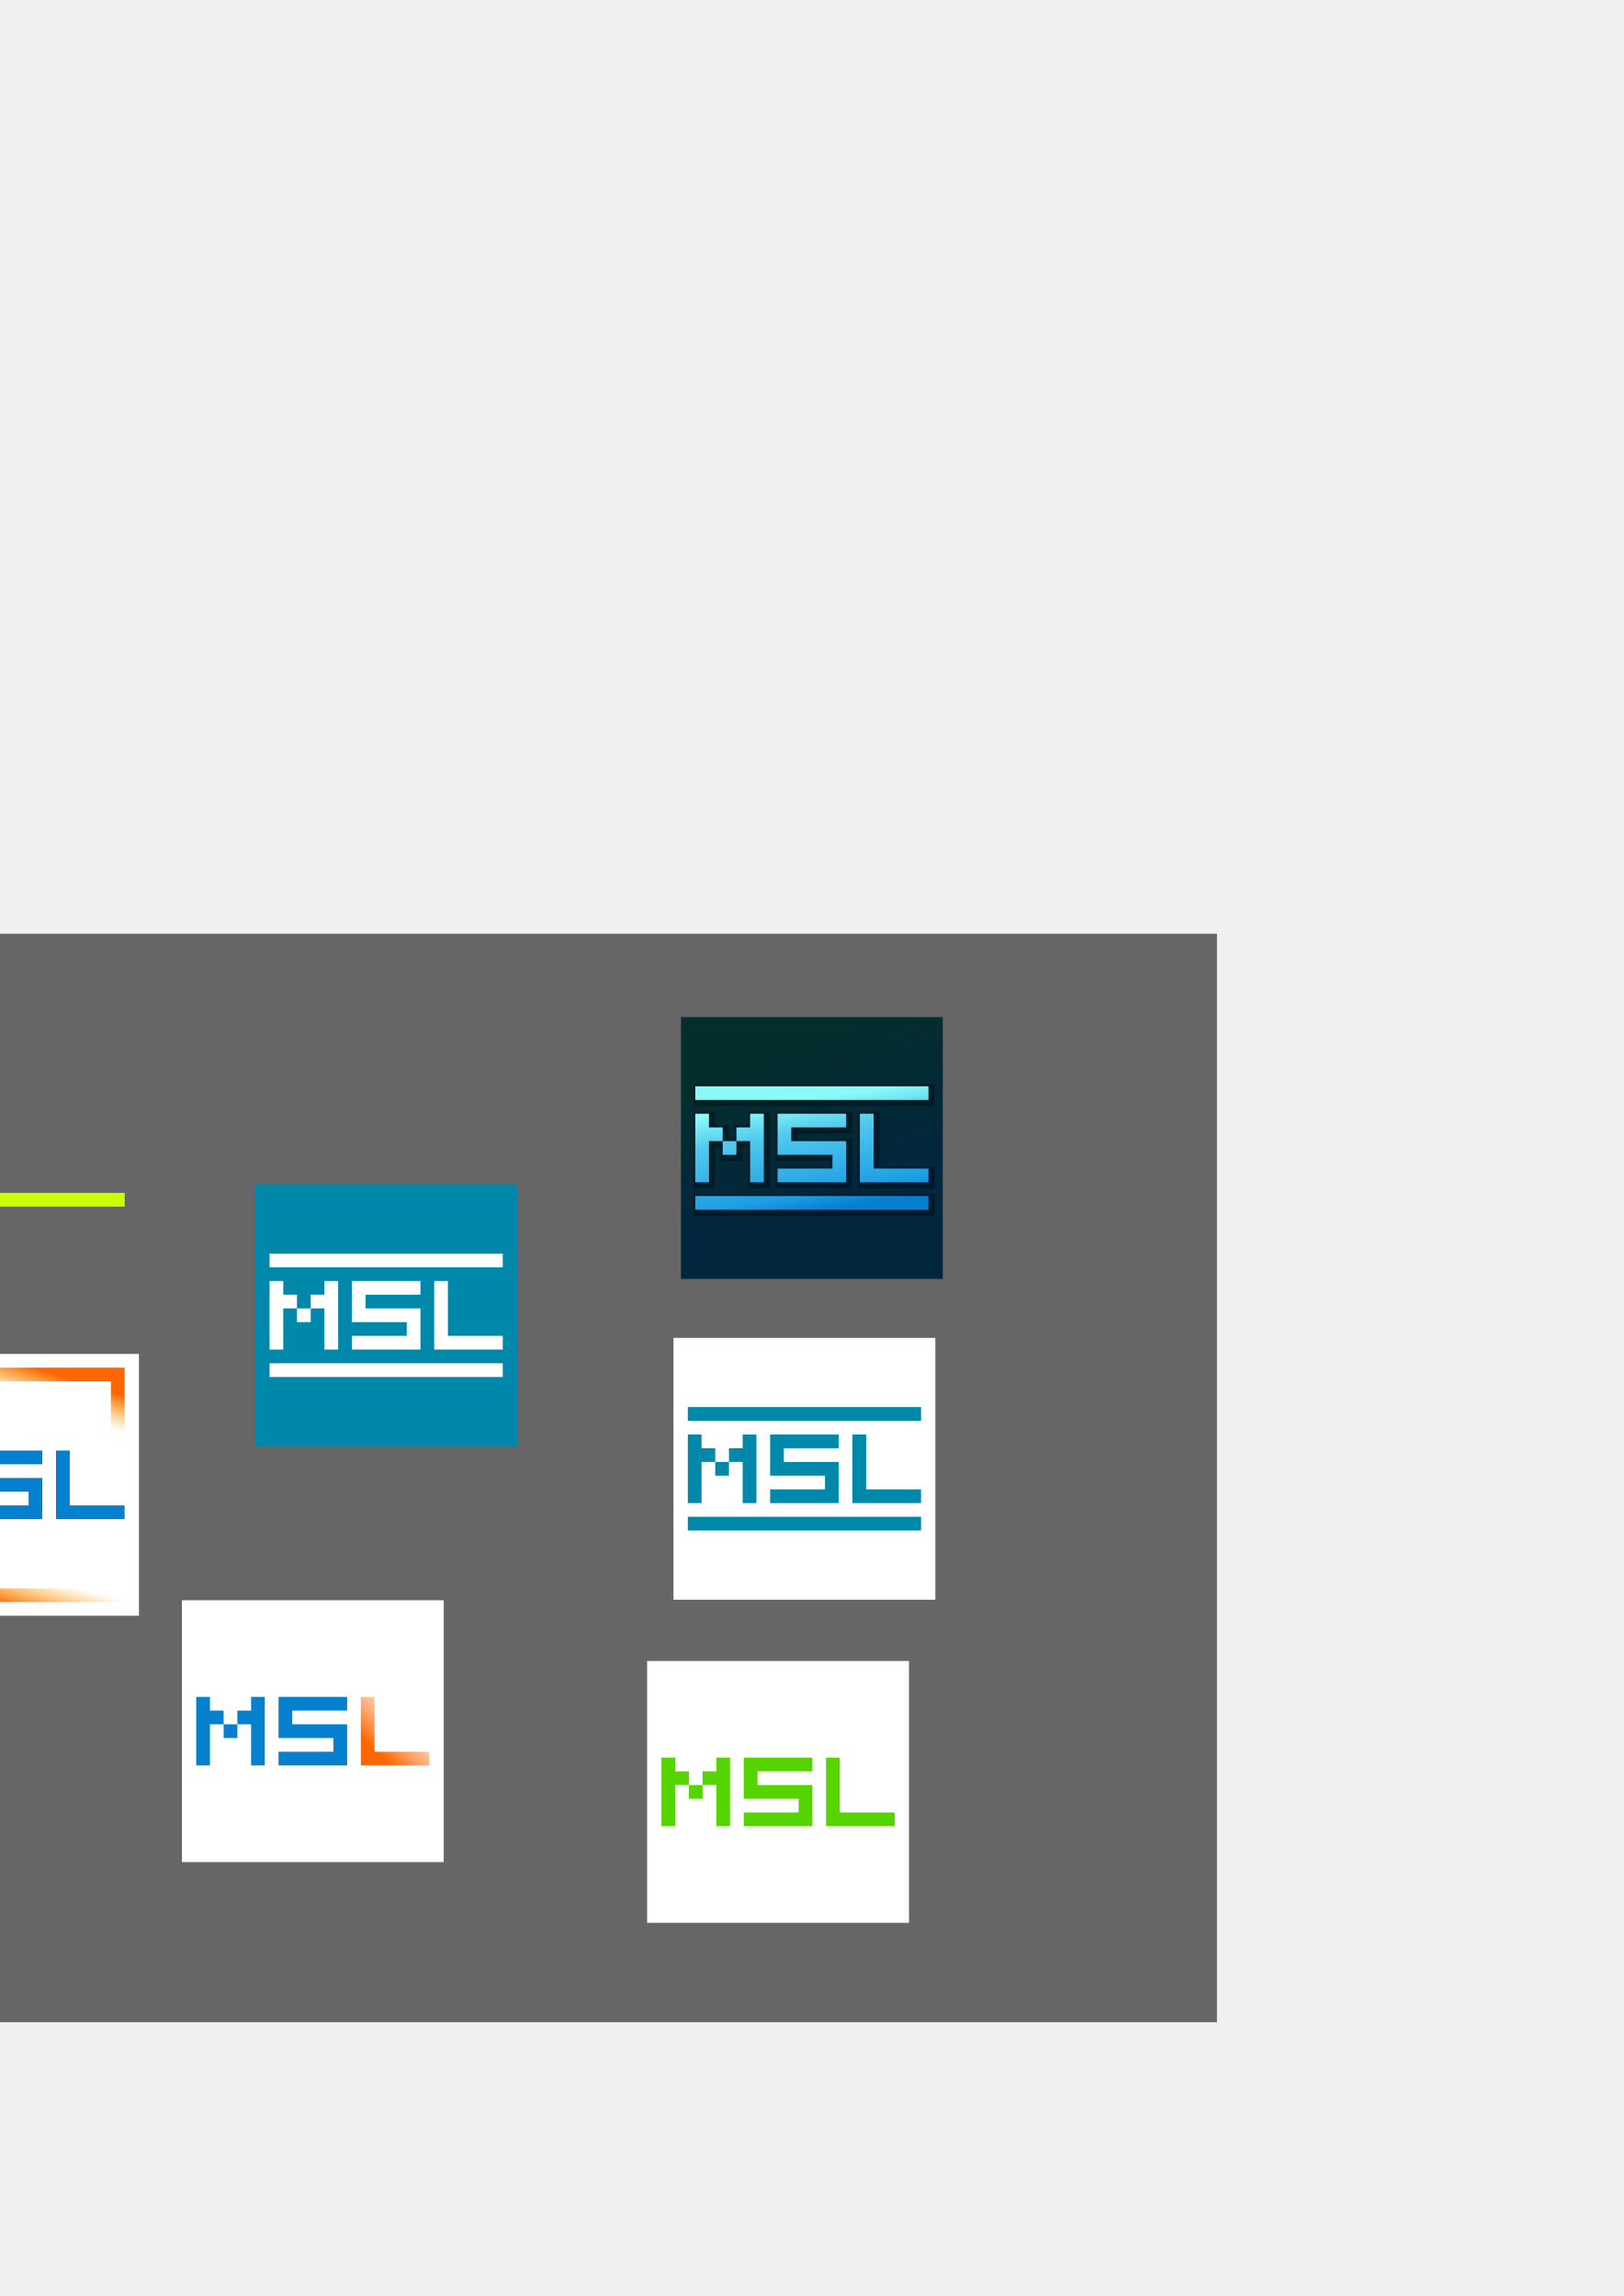
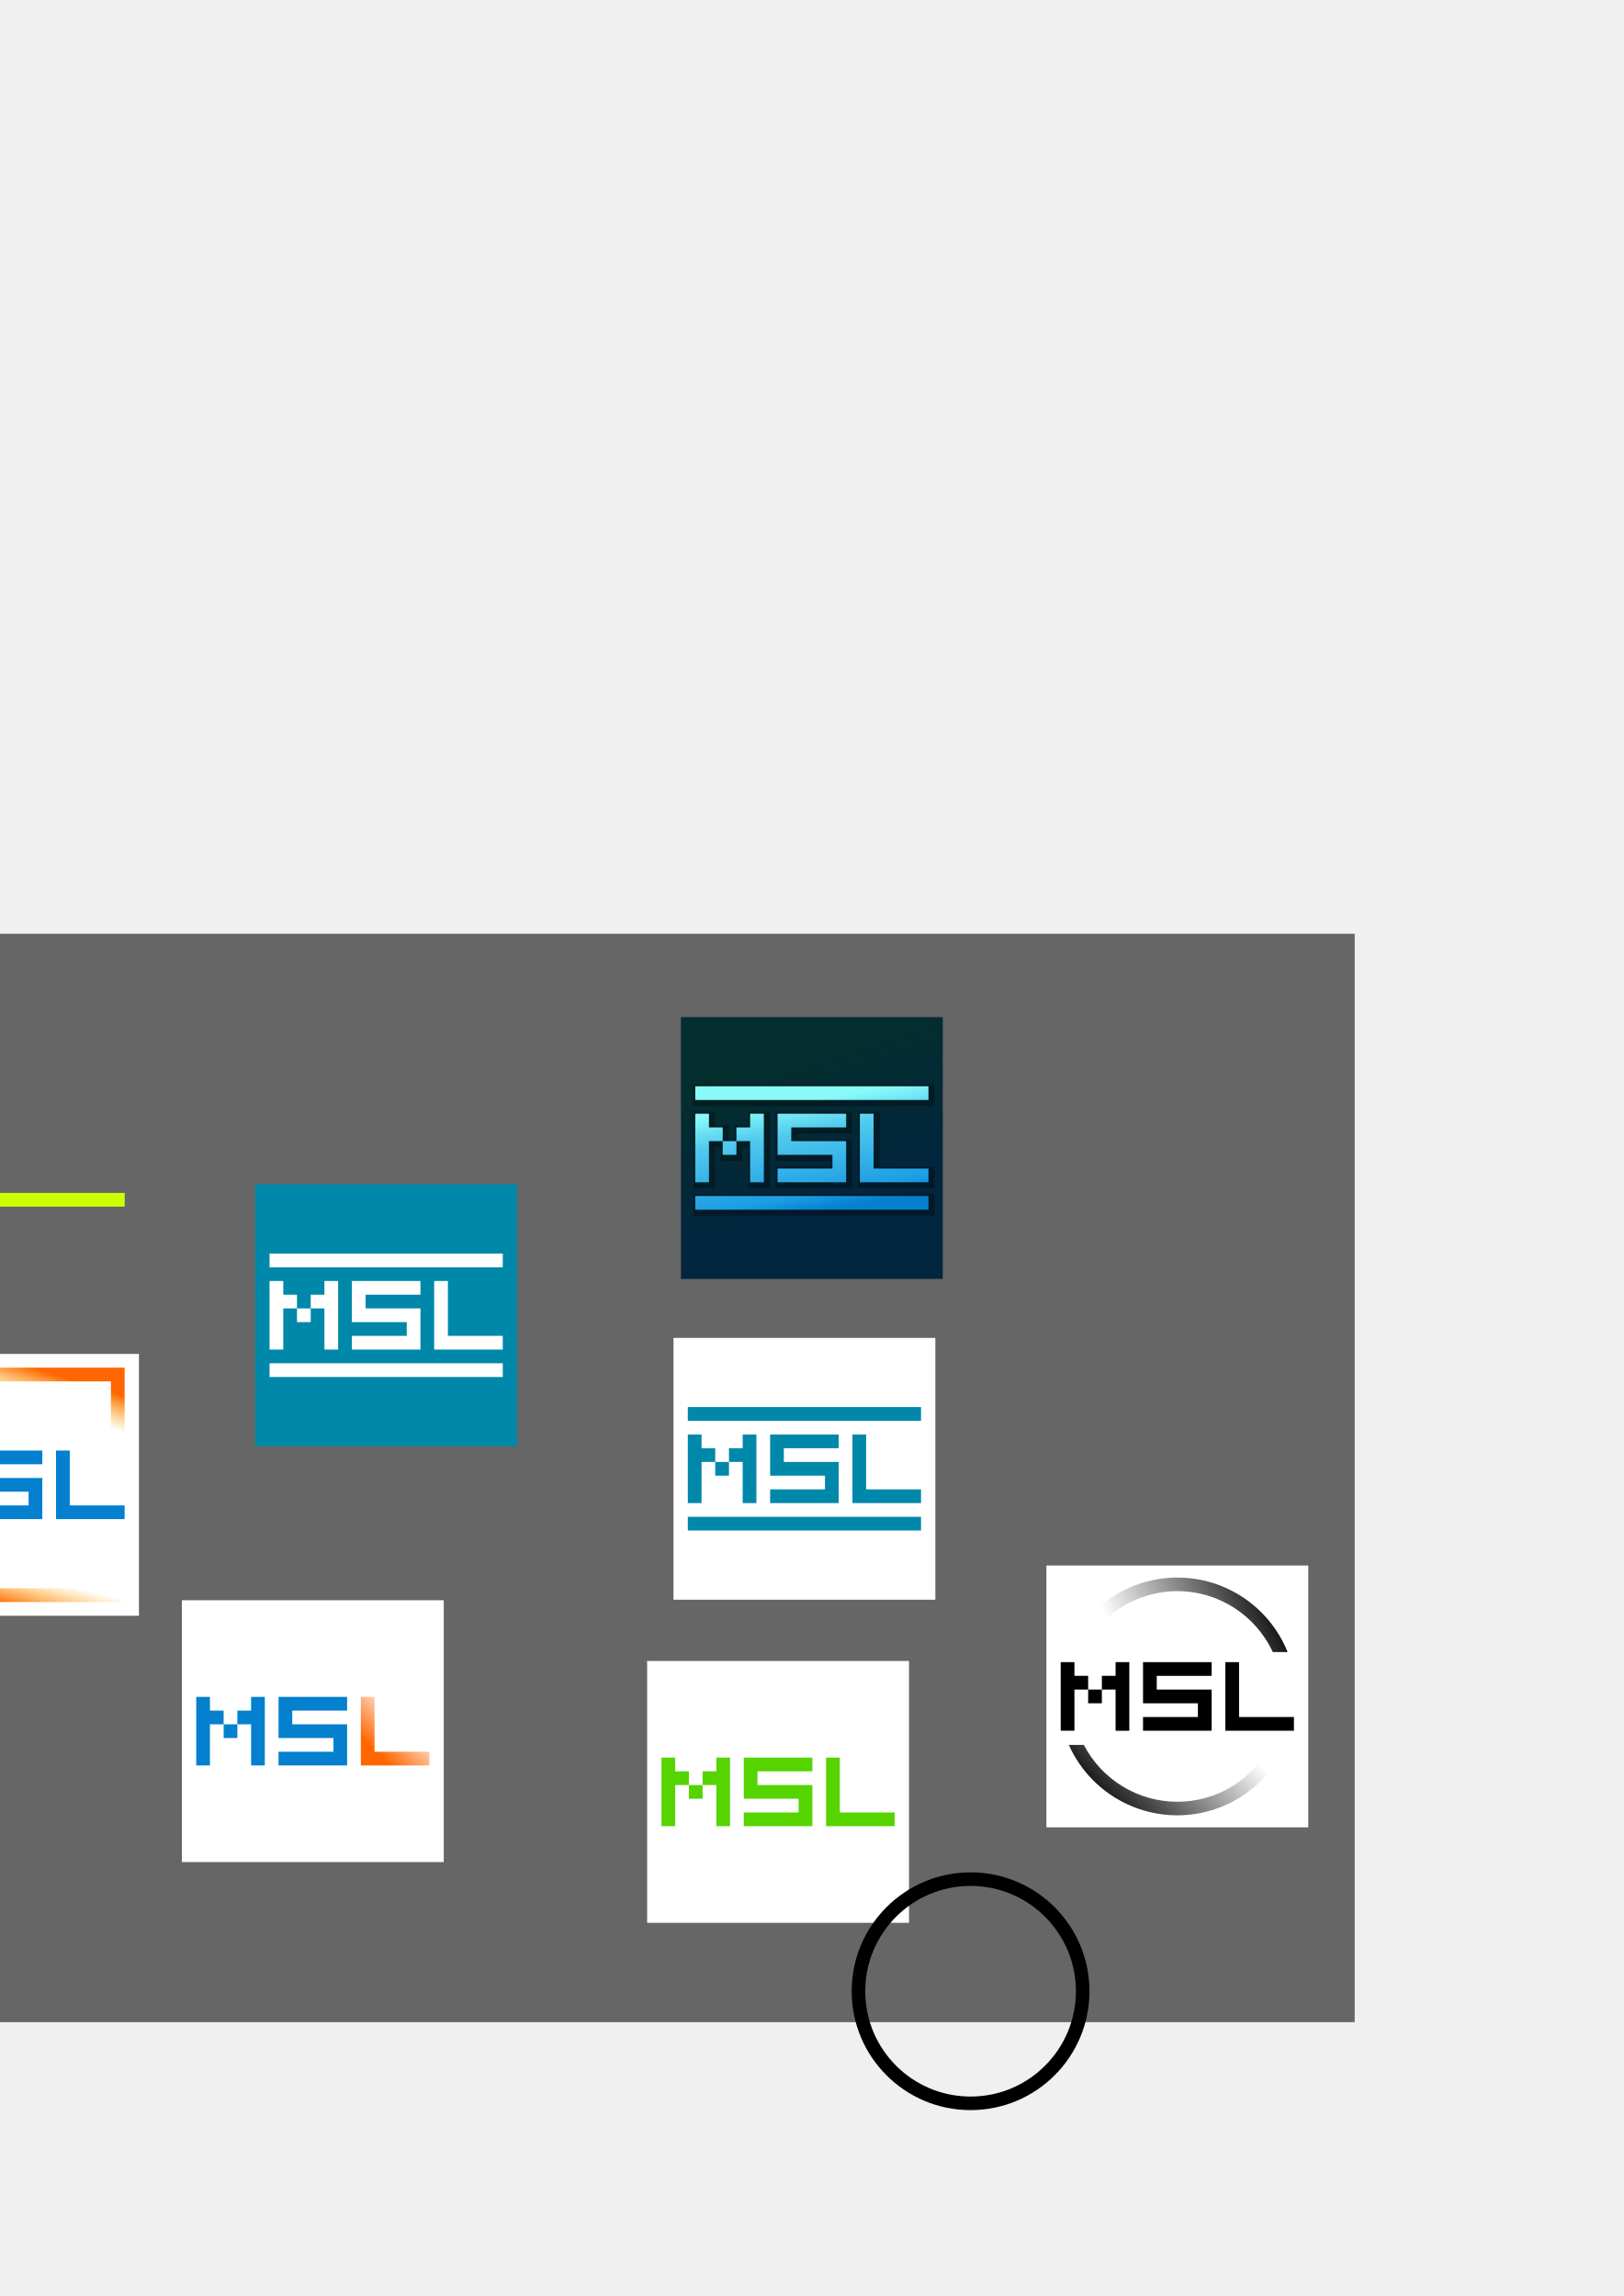
<svg xmlns="http://www.w3.org/2000/svg" xmlns:xlink="http://www.w3.org/1999/xlink" id="svg5" version="1.1" viewBox="0 0 210 297" height="297mm" width="210mm" xml:space="preserve">
  <defs id="defs2">
+     <linearGradient id="linearGradient1379">
+       <stop style="stop-color:#000000;stop-opacity:1;" offset="0" id="stop1375" />
+       <stop style="stop-color:#000000;stop-opacity:0;" offset="1" id="stop1377" />
+     </linearGradient>
+     <linearGradient id="linearGradient1371">
+       <stop style="stop-color:#000000;stop-opacity:1;" offset="0" id="stop1367" />
+       <stop style="stop-color:#000000;stop-opacity:0;" offset="1" id="stop1369" />
+     </linearGradient>
    <linearGradient id="linearGradient4939">
      <stop style="stop-color:#ff6600;stop-opacity:1;" offset="0" id="stop4935" />
      <stop style="stop-color:#ffaf00;stop-opacity:0;" offset="1" id="stop4937" />
    </linearGradient>
    <linearGradient id="linearGradient3891">
      <stop style="stop-color:#ff6600;stop-opacity:1;" offset="0" id="stop3887" />
      <stop style="stop-color:#ff6600;stop-opacity:0;" offset="1" id="stop3889" />
    </linearGradient>
    <linearGradient id="linearGradient19672">
      <stop style="stop-color:#02263e;stop-opacity:1;" offset="0" id="stop19668" />
      <stop style="stop-color:#042e2d;stop-opacity:1;" offset="1" id="stop19670" />
    </linearGradient>
    <linearGradient id="linearGradient15865">
      <stop style="stop-color:#0480cf;stop-opacity:1;" offset="0" id="stop15861" />
      <stop style="stop-color:#1d9ee3;stop-opacity:1;" offset="0.152" id="stop19717" />
      <stop style="stop-color:#52cbee;stop-opacity:1;" offset="0.73" id="stop19715" />
      <stop style="stop-color:#8afaf9;stop-opacity:1;" offset="1" id="stop15863" />
    </linearGradient>
    <linearGradient xlink:href="#linearGradient15865" id="linearGradient15867" x1="100.718" y1="249.351" x2="91.22" y2="190.873" gradientUnits="userSpaceOnUse" gradientTransform="matrix(0.2418788,0,0,0.2418788,9.278906,37.43818)" />
    <linearGradient xlink:href="#linearGradient19672" id="linearGradient18940" gradientUnits="userSpaceOnUse" x1="271.826" y1="561.627" x2="194.319" y2="328.043" gradientTransform="matrix(0.08382838,0,0,0.08382838,11.74128,49.54246)" />
    <filter style="color-interpolation-filters:sRGB" id="filter19711" x="-0.001" y="-0.003" width="1.003" height="1.005">
      <feGaussianBlur stdDeviation="0.019" id="feGaussianBlur19713" />
    </filter>
    <linearGradient xlink:href="#linearGradient3891" id="linearGradient3893" x1="48.463" y1="226.455" x2="53.501" y2="221.268" gradientUnits="userSpaceOnUse" />
    <linearGradient xlink:href="#linearGradient4939" id="linearGradient4824" gradientUnits="userSpaceOnUse" x1="49.968" y1="225.801" x2="51.142" y2="221.326" gradientTransform="translate(-60.71332,-21.14022)" />
    <linearGradient xlink:href="#linearGradient4939" id="linearGradient4910" gradientUnits="userSpaceOnUse" gradientTransform="rotate(180,31.39408,202.642)" x1="49.549" y1="225.591" x2="50.933" y2="221.116" />
+     <linearGradient xlink:href="#linearGradient1371" id="linearGradient1373" x1="165.84" y1="206.966" x2="145.684" y2="215.562" gradientUnits="userSpaceOnUse" />
+     <linearGradient xlink:href="#linearGradient1379" id="linearGradient1381" x1="140.052" y1="232.087" x2="154.132" y2="218.823" gradientUnits="userSpaceOnUse" />
  </defs>
  <g id="layer1">
-     <rect style="fill:#666666;fill-opacity:1;stroke-width:2.261;paint-order:markers stroke fill;stop-color:#000000" id="rect3232" width="220.082" height="140.793" x="-62.69" y="120.786" />
+     <rect style="fill:#666666;fill-opacity:1;stroke-width:2.351;paint-order:markers stroke fill;stop-color:#000000" id="rect3232" width="237.898" height="140.793" x="-62.69" y="120.786" />
    <g id="g19728" transform="translate(70.88016,59.048)">
      <rect style="font-variation-settings:normal;opacity:1;fill:url(#linearGradient18940);fill-opacity:1;stroke-width:0.581;stroke-linecap:butt;stroke-linejoin:miter;stroke-miterlimit:4;stroke-dasharray:none;stroke-dashoffset:0;stroke-opacity:1;paint-order:markers stroke fill;stop-color:#000000;stop-opacity:1" id="rect18938" width="33.867" height="33.867" x="17.187" y="72.519" />
      <path id="path8684-1" style="font-size:73.353px;line-height:1.25;font-family:'Visitor TT1 BRK';-inkscape-font-specification:'Visitor TT1 BRK, Normal';font-variation-settings:normal;letter-spacing:0px;fill:#000000;fill-opacity:0.306;stroke-width:0.444;stroke-linecap:butt;stroke-linejoin:miter;stroke-miterlimit:4;stroke-dasharray:none;stroke-dashoffset:0;stroke-opacity:1;filter:url(#filter19711);stop-color:#000000" d="m 18.774,81.732 c 0,0.768 0,1.535 0,2.303 10.407,0 20.814,0 31.221,0 0,-0.944 0,-1.888 0,-2.832 -10.407,0 -20.814,0 -31.221,0 0,0.176 0,0.353 0,0.529 z m 0,3.549 c 0,3.133 0,6.267 0,9.4 0.944,0 1.888,0 2.832,0 0,-1.774 0,-3.548 0,-5.322 0.893,-0.287 0.738,0.474 0.717,1.1 -0.264,0.832 0.443,0.692 1.029,0.673 0.601,0 1.202,0 1.803,0 0,-0.591 0,-1.182 0,-1.773 0.893,-0.288 0.735,0.475 0.715,1.1 0,1.407 0,2.815 0,4.222 0.945,0 1.889,0 2.834,0 0,-3.31 0,-6.62 0,-9.93 -0.945,0 -1.889,0 -2.834,0 0,0.591 0,1.182 0,1.773 -0.591,0 -1.182,0 -1.773,0 0,0.592 0,1.184 0,1.775 -0.893,0.288 -0.735,-0.475 -0.715,-1.1 0.264,-0.833 -0.441,-0.695 -1.029,-0.675 -0.895,0.279 -0.783,-0.448 -0.746,-1.1 0.264,-0.832 -0.443,-0.692 -1.029,-0.673 -0.601,0 -1.202,0 -1.803,0 0,0.176 0,0.353 0,0.529 z m 10.645,0 c 0,1.951 0,3.901 0,5.852 2.366,10e-7 4.732,10e-7 7.098,0 0.287,0.893 -0.474,0.738 -1.1,0.717 -1.999,0 -3.998,0 -5.998,0 0,0.944 0,1.888 0,2.832 3.31,0 6.62,0 9.93,0 0,-2.127 0,-4.254 0,-6.381 -2.365,0 -4.73,0 -7.096,0 -0.287,-0.893 0.474,-0.738 1.1,-0.717 1.999,0 3.997,0 5.996,0 0,-0.944 0,-1.888 0,-2.832 -3.31,0 -6.62,0 -9.93,0 0,0.176 0,0.353 0,0.529 z m 10.646,0 c 0,3.133 0,6.267 0,9.4 3.31,0 6.62,0 9.93,0 0,-0.944 0,-1.888 0,-2.832 -2.366,0 -4.732,0 -7.098,0 0,-2.366 0,-4.732 0,-7.098 -0.944,0 -1.888,0 -2.832,0 0,0.176 0,0.353 0,0.529 z M 18.774,95.926 c 0,0.768 0,1.536 0,2.305 10.407,0 20.814,0 31.221,0 0,-0.945 0,-1.889 0,-2.834 -10.407,0 -20.814,0 -31.221,0 0,0.176 0,0.353 0,0.529 z" />
      <path id="path8684" style="font-size:73.353px;line-height:1.25;font-family:'Visitor TT1 BRK';-inkscape-font-specification:'Visitor TT1 BRK, Normal';font-variation-settings:normal;letter-spacing:0px;opacity:1;fill:url(#linearGradient15867);fill-opacity:1;stroke-width:0.444;stroke-linecap:butt;stroke-linejoin:miter;stroke-miterlimit:4;stroke-dasharray:none;stroke-dashoffset:0;stroke-opacity:1;stop-color:#000000;stop-opacity:1" d="m 19.039,81.468 v 1.774 h 30.163 v -1.774 z m 0,3.548 v 8.871 h 1.774 v -5.323 h 1.774 v -1.774 h -1.774 v -1.774 z m 3.549,3.548 v 1.774 h 1.774 v -1.774 z m 1.774,0 h 1.774 v 5.323 h 1.774 v -8.871 h -1.774 v 1.774 h -1.774 z m 5.323,-3.548 v 5.323 h 7.097 v 1.774 h -7.097 v 1.774 h 8.871 v -5.323 h -7.097 v -1.774 h 7.097 v -1.774 z m 10.646,0 v 8.871 h 8.871 V 92.113 H 42.104 V 85.016 Z M 19.039,95.662 v 1.774 h 30.163 v -1.774 z" />
    </g>
    <rect style="font-variation-settings:normal;fill:#ffffff;fill-opacity:1;stroke-width:0.581;stroke-linecap:butt;stroke-linejoin:miter;stroke-miterlimit:4;stroke-dasharray:none;stroke-dashoffset:0;stroke-opacity:1;paint-order:markers stroke fill;stop-color:#000000" id="rect3164" width="33.867" height="33.867" x="87.106" y="173.064" />
    <rect style="font-variation-settings:normal;fill:#ffffff;fill-opacity:1;stroke-width:0.581;stroke-linecap:butt;stroke-linejoin:miter;stroke-miterlimit:4;stroke-dasharray:none;stroke-dashoffset:0;stroke-opacity:1;paint-order:markers stroke fill;stop-color:#000000" id="rect18938-0" width="33.867" height="33.867" x="83.697" y="214.857" />
    <path style="font-size:73.353px;line-height:1.25;font-family:'Visitor TT1 BRK';-inkscape-font-specification:'Visitor TT1 BRK, Normal';font-variation-settings:normal;letter-spacing:0px;fill:#0088aa;fill-opacity:1;stroke-width:0.444;stroke-linecap:butt;stroke-linejoin:miter;stroke-miterlimit:4;stroke-dasharray:none;stroke-dashoffset:0;stroke-opacity:1;stop-color:#000000" d="m 88.958,196.207 v 1.774 h 30.162 v -1.774 z" id="path3166" />
    <path style="font-size:73.353px;line-height:1.25;font-family:'Visitor TT1 BRK';-inkscape-font-specification:'Visitor TT1 BRK, Normal';font-variation-settings:normal;letter-spacing:0px;fill:#0088aa;fill-opacity:1;stroke-width:0.444;stroke-linecap:butt;stroke-linejoin:miter;stroke-miterlimit:4;stroke-dasharray:none;stroke-dashoffset:0;stroke-opacity:1;stop-color:#000000" d="m 110.249,185.561 v 8.871 h 8.871 v -1.774 h -7.097 v -7.097 z" id="path3168" />
    <path id="path1283" style="font-size:73.353px;line-height:1.25;font-family:'Visitor TT1 BRK';-inkscape-font-specification:'Visitor TT1 BRK, Normal';font-variation-settings:normal;letter-spacing:0px;fill:#55d400;fill-opacity:1;stroke-width:0.444;stroke-linecap:butt;stroke-linejoin:miter;stroke-miterlimit:4;stroke-dasharray:none;stroke-dashoffset:0;stroke-opacity:1;stop-color:#000000" d="M 85.549 227.355 L 85.549 236.226 L 87.323 236.226 L 87.323 230.903 L 89.097 230.903 L 89.097 229.129 L 87.323 229.129 L 87.323 227.355 L 85.549 227.355 z M 89.097 230.903 L 89.097 232.678 L 90.872 232.678 L 90.872 230.903 L 89.097 230.903 z M 90.872 230.903 L 92.646 230.903 L 92.646 236.226 L 94.421 236.226 L 94.421 227.355 L 92.646 227.355 L 92.646 229.129 L 90.872 229.129 L 90.872 230.903 z M 96.195 227.355 L 96.195 232.678 L 103.291 232.678 L 103.291 234.452 L 96.195 234.452 L 96.195 236.226 L 105.066 236.226 L 105.066 230.903 L 97.969 230.903 L 97.969 229.129 L 105.066 229.129 L 105.066 227.355 L 96.195 227.355 z M 106.84 227.355 L 106.84 236.226 L 115.711 236.226 L 115.711 234.452 L 108.615 234.452 L 108.615 227.355 L 106.84 227.355 z " />
    <path style="font-size:73.353px;line-height:1.25;font-family:'Visitor TT1 BRK';-inkscape-font-specification:'Visitor TT1 BRK, Normal';font-variation-settings:normal;letter-spacing:0px;fill:#0088aa;fill-opacity:1;stroke-width:0.444;stroke-linecap:butt;stroke-linejoin:miter;stroke-miterlimit:4;stroke-dasharray:none;stroke-dashoffset:0;stroke-opacity:1;stop-color:#000000" d="m 99.603,185.561 v 5.323 h 7.097 v 1.774 h -7.097 v 1.774 h 8.871 v -5.323 h -7.097 v -1.774 h 7.097 v -1.774 z" id="path3170" />
    <path style="font-size:73.353px;line-height:1.25;font-family:'Visitor TT1 BRK';-inkscape-font-specification:'Visitor TT1 BRK, Normal';font-variation-settings:normal;letter-spacing:0px;fill:#0088aa;fill-opacity:1;stroke-width:0.444;stroke-linecap:butt;stroke-linejoin:miter;stroke-miterlimit:4;stroke-dasharray:none;stroke-dashoffset:0;stroke-opacity:1;stop-color:#000000" d="m 94.28,189.11 h 1.774 v 5.323 h 1.774 v -8.871 h -1.774 v 1.774 H 94.28 Z" id="path3172" />
    <path style="font-size:73.353px;line-height:1.25;font-family:'Visitor TT1 BRK';-inkscape-font-specification:'Visitor TT1 BRK, Normal';font-variation-settings:normal;letter-spacing:0px;fill:#0088aa;fill-opacity:1;stroke-width:0.444;stroke-linecap:butt;stroke-linejoin:miter;stroke-miterlimit:4;stroke-dasharray:none;stroke-dashoffset:0;stroke-opacity:1;stop-color:#000000" d="m 92.506,189.11 v 1.774 h 1.774 v -1.774 z" id="path3174" />
    <path style="font-size:73.353px;line-height:1.25;font-family:'Visitor TT1 BRK';-inkscape-font-specification:'Visitor TT1 BRK, Normal';font-variation-settings:normal;letter-spacing:0px;fill:#0088aa;fill-opacity:1;stroke-width:0.444;stroke-linecap:butt;stroke-linejoin:miter;stroke-miterlimit:4;stroke-dasharray:none;stroke-dashoffset:0;stroke-opacity:1;stop-color:#000000" d="m 88.958,185.561 v 8.871 h 1.774 v -5.323 h 1.774 v -1.774 h -1.774 v -1.774 z" id="path3176" />
    <path style="font-size:73.353px;line-height:1.25;font-family:'Visitor TT1 BRK';-inkscape-font-specification:'Visitor TT1 BRK, Normal';font-variation-settings:normal;letter-spacing:0px;fill:#0088aa;fill-opacity:1;stroke-width:0.444;stroke-linecap:butt;stroke-linejoin:miter;stroke-miterlimit:4;stroke-dasharray:none;stroke-dashoffset:0;stroke-opacity:1;stop-color:#000000" d="m 88.958,182.013 v 1.774 h 30.162 v -1.774 z" id="path3178" />
    <rect style="font-variation-settings:normal;fill:#0088aa;fill-opacity:1;stroke-width:0.581;stroke-linecap:butt;stroke-linejoin:miter;stroke-miterlimit:4;stroke-dasharray:none;stroke-dashoffset:0;stroke-opacity:1;paint-order:markers stroke fill;stop-color:#000000" id="rect18938-0-1" width="33.867" height="33.867" x="33.011" y="153.204" />
    <path style="font-size:73.353px;line-height:1.25;font-family:'Visitor TT1 BRK';-inkscape-font-specification:'Visitor TT1 BRK, Normal';font-variation-settings:normal;letter-spacing:0px;fill:#ffffff;fill-opacity:1;stroke-width:0.444;stroke-linecap:butt;stroke-linejoin:miter;stroke-miterlimit:4;stroke-dasharray:none;stroke-dashoffset:0;stroke-opacity:1;stop-color:#000000" d="m 34.863,176.348 v 1.774 h 30.162 v -1.774 z" id="path1285-9" />
    <path style="font-size:73.353px;line-height:1.25;font-family:'Visitor TT1 BRK';-inkscape-font-specification:'Visitor TT1 BRK, Normal';font-variation-settings:normal;letter-spacing:0px;fill:#ffffff;fill-opacity:1;stroke-width:0.444;stroke-linecap:butt;stroke-linejoin:miter;stroke-miterlimit:4;stroke-dasharray:none;stroke-dashoffset:0;stroke-opacity:1;stop-color:#000000" d="m 56.155,165.702 v 8.871 h 8.871 v -1.774 h -7.097 v -7.097 z" id="path1283-2" />
    <path style="font-size:73.353px;line-height:1.25;font-family:'Visitor TT1 BRK';-inkscape-font-specification:'Visitor TT1 BRK, Normal';font-variation-settings:normal;letter-spacing:0px;fill:#ffffff;fill-opacity:1;stroke-width:0.444;stroke-linecap:butt;stroke-linejoin:miter;stroke-miterlimit:4;stroke-dasharray:none;stroke-dashoffset:0;stroke-opacity:1;stop-color:#000000" d="m 45.509,165.702 v 5.323 h 7.097 v 1.774 h -7.097 v 1.774 h 8.871 v -5.323 h -7.097 v -1.774 h 7.097 v -1.774 z" id="path1281-3" />
    <path style="font-size:73.353px;line-height:1.25;font-family:'Visitor TT1 BRK';-inkscape-font-specification:'Visitor TT1 BRK, Normal';font-variation-settings:normal;letter-spacing:0px;fill:#ffffff;fill-opacity:1;stroke-width:0.444;stroke-linecap:butt;stroke-linejoin:miter;stroke-miterlimit:4;stroke-dasharray:none;stroke-dashoffset:0;stroke-opacity:1;stop-color:#000000" d="m 40.186,169.251 h 1.774 v 5.323 h 1.774 v -8.871 h -1.774 v 1.774 h -1.774 z" id="path1279-3" />
    <path style="font-size:73.353px;line-height:1.25;font-family:'Visitor TT1 BRK';-inkscape-font-specification:'Visitor TT1 BRK, Normal';font-variation-settings:normal;letter-spacing:0px;fill:#ffffff;fill-opacity:1;stroke-width:0.444;stroke-linecap:butt;stroke-linejoin:miter;stroke-miterlimit:4;stroke-dasharray:none;stroke-dashoffset:0;stroke-opacity:1;stop-color:#000000" d="m 38.412,169.251 v 1.774 h 1.774 v -1.774 z" id="path1277-0" />
    <path style="font-size:73.353px;line-height:1.25;font-family:'Visitor TT1 BRK';-inkscape-font-specification:'Visitor TT1 BRK, Normal';font-variation-settings:normal;letter-spacing:0px;fill:#ffffff;fill-opacity:1;stroke-width:0.444;stroke-linecap:butt;stroke-linejoin:miter;stroke-miterlimit:4;stroke-dasharray:none;stroke-dashoffset:0;stroke-opacity:1;stop-color:#000000" d="m 34.863,165.702 v 8.871 h 1.774 v -5.323 h 1.774 v -1.774 h -1.774 v -1.774 z" id="path1275-5" />
    <path style="font-size:73.353px;line-height:1.25;font-family:'Visitor TT1 BRK';-inkscape-font-specification:'Visitor TT1 BRK, Normal';font-variation-settings:normal;letter-spacing:0px;fill:#ffffff;fill-opacity:1;stroke-width:0.444;stroke-linecap:butt;stroke-linejoin:miter;stroke-miterlimit:4;stroke-dasharray:none;stroke-dashoffset:0;stroke-opacity:1;stop-color:#000000" d="m 34.863,162.154 v 1.774 h 30.162 v -1.774 z" id="path8684-5-6" />
    <rect style="font-variation-settings:normal;fill:#ffffff;fill-opacity:1;stroke-width:0.581;stroke-linecap:butt;stroke-linejoin:miter;stroke-miterlimit:4;stroke-dasharray:none;stroke-dashoffset:0;stroke-opacity:1;paint-order:markers stroke fill;stop-color:#000000" id="rect18938-0-1-0" width="33.867" height="33.867" x="23.526" y="207.002" />
    <path style="font-size:73.353px;line-height:1.25;font-family:'Visitor TT1 BRK';-inkscape-font-specification:'Visitor TT1 BRK, Normal';font-variation-settings:normal;letter-spacing:0px;fill:url(#linearGradient3893);fill-opacity:1;stroke-width:0.444;stroke-linecap:butt;stroke-linejoin:miter;stroke-miterlimit:4;stroke-dasharray:none;stroke-dashoffset:0;stroke-opacity:1;stop-color:#000000" d="m 46.669,219.5 v 8.871 h 8.871 v -1.774 h -7.097 V 219.5 Z" id="path1283-2-9" />
    <path style="font-size:73.353px;line-height:1.25;font-family:'Visitor TT1 BRK';-inkscape-font-specification:'Visitor TT1 BRK, Normal';font-variation-settings:normal;letter-spacing:0px;fill:#0480cf;fill-opacity:1;stroke-width:0.444;stroke-linecap:butt;stroke-linejoin:miter;stroke-miterlimit:4;stroke-dasharray:none;stroke-dashoffset:0;stroke-opacity:1;stop-color:#000000" d="m 36.024,219.5 v 5.323 h 7.097 v 1.774 h -7.097 v 1.774 h 8.871 v -5.323 h -7.097 v -1.774 h 7.097 V 219.5 Z" id="path1281-3-2" />
    <path style="font-size:73.353px;line-height:1.25;font-family:'Visitor TT1 BRK';-inkscape-font-specification:'Visitor TT1 BRK, Normal';font-variation-settings:normal;letter-spacing:0px;fill:#0480cf;fill-opacity:1;stroke-width:0.444;stroke-linecap:butt;stroke-linejoin:miter;stroke-miterlimit:4;stroke-dasharray:none;stroke-dashoffset:0;stroke-opacity:1;stop-color:#000000" d="m 30.701,223.048 h 1.774 v 5.323 h 1.774 V 219.5 h -1.774 v 1.774 h -1.774 z" id="path1279-3-5" />
    <path style="font-size:73.353px;line-height:1.25;font-family:'Visitor TT1 BRK';-inkscape-font-specification:'Visitor TT1 BRK, Normal';font-variation-settings:normal;letter-spacing:0px;fill:#0480cf;fill-opacity:1;stroke-width:0.444;stroke-linecap:butt;stroke-linejoin:miter;stroke-miterlimit:4;stroke-dasharray:none;stroke-dashoffset:0;stroke-opacity:1;stop-color:#000000" d="m 28.927,223.048 v 1.774 h 1.774 v -1.774 z" id="path1277-0-9" />
    <path style="font-size:73.353px;line-height:1.25;font-family:'Visitor TT1 BRK';-inkscape-font-specification:'Visitor TT1 BRK, Normal';font-variation-settings:normal;letter-spacing:0px;fill:#0480cf;fill-opacity:1;stroke-width:0.444;stroke-linecap:butt;stroke-linejoin:miter;stroke-miterlimit:4;stroke-dasharray:none;stroke-dashoffset:0;stroke-opacity:1;stop-color:#000000" d="m 25.378,219.5 v 8.871 h 1.774 v -5.323 h 1.774 v -1.774 H 27.153 V 219.5 Z" id="path1275-5-2" />
    <g id="g5736">
      <rect style="font-variation-settings:normal;fill:#ffffff;fill-opacity:1;stroke-width:0.581;stroke-linecap:butt;stroke-linejoin:miter;stroke-miterlimit:4;stroke-dasharray:none;stroke-dashoffset:0;stroke-opacity:1;paint-order:markers stroke fill;stop-color:#000000" id="rect18938-0-1-0-4" width="33.867" height="33.867" x="-15.896" y="175.139" />
      <path style="font-size:73.353px;line-height:1.25;font-family:'Visitor TT1 BRK';-inkscape-font-specification:'Visitor TT1 BRK, Normal';font-variation-settings:normal;letter-spacing:0px;fill:url(#linearGradient4824);fill-opacity:1;stroke-width:0.444;stroke-linecap:butt;stroke-linejoin:miter;stroke-miterlimit:4;stroke-dasharray:none;stroke-dashoffset:0;stroke-opacity:1;stop-color:#000000" d="m -14.044,177.167 v 30.064 h 30.064 v -1.774 h -28.29 v -28.29 z" id="path1283-2-9-9" />
      <path style="font-size:73.353px;line-height:1.25;font-family:'Visitor TT1 BRK';-inkscape-font-specification:'Visitor TT1 BRK, Normal';font-variation-settings:normal;letter-spacing:0px;fill:url(#linearGradient4910);fill-opacity:1;stroke-width:0.444;stroke-linecap:butt;stroke-linejoin:miter;stroke-miterlimit:4;stroke-dasharray:none;stroke-dashoffset:0;stroke-opacity:1;stop-color:#000000" d="m 16.119,206.977 v -30.064 h -30.064 v 1.774 h 28.29 v 28.29 z" id="path1283-2-9-9-3" />
      <path id="path1279-3-5-4" style="font-size:73.353px;line-height:1.25;font-family:'Visitor TT1 BRK';-inkscape-font-specification:'Visitor TT1 BRK, Normal';font-variation-settings:normal;letter-spacing:0px;fill:#0480cf;fill-opacity:1;stroke-width:0.444;stroke-linecap:butt;stroke-linejoin:miter;stroke-miterlimit:4;stroke-dasharray:none;stroke-dashoffset:0;stroke-opacity:1;stop-color:#000000" d="M -14.044 187.636 L -14.044 196.507 L -12.27 196.507 L -12.27 191.185 L -10.495 191.185 L -10.495 189.41 L -12.27 189.41 L -12.27 187.636 L -14.044 187.636 z M -10.495 191.185 L -10.495 192.959 L -8.721 192.959 L -8.721 191.185 L -10.495 191.185 z M -8.721 191.185 L -6.947 191.185 L -6.947 196.507 L -5.172 196.507 L -5.172 187.636 L -6.947 187.636 L -6.947 189.41 L -8.721 189.41 L -8.721 191.185 z " />
      <path style="font-size:73.353px;line-height:1.25;font-family:'Visitor TT1 BRK';-inkscape-font-specification:'Visitor TT1 BRK, Normal';font-variation-settings:normal;letter-spacing:0px;fill:#0480cf;fill-opacity:1;stroke-width:0.444;stroke-linecap:butt;stroke-linejoin:miter;stroke-miterlimit:4;stroke-dasharray:none;stroke-dashoffset:0;stroke-opacity:1;stop-color:#000000" d="m 7.247,187.636 v 8.871 h 8.871 v -1.774 H 9.022 v -7.097 z" id="path1283-2-9-0" />
      <path style="font-size:73.353px;line-height:1.25;font-family:'Visitor TT1 BRK';-inkscape-font-specification:'Visitor TT1 BRK, Normal';font-variation-settings:normal;letter-spacing:0px;fill:#0480cf;fill-opacity:1;stroke-width:0.444;stroke-linecap:butt;stroke-linejoin:miter;stroke-miterlimit:4;stroke-dasharray:none;stroke-dashoffset:0;stroke-opacity:1;stop-color:#000000" d="m -3.398,187.636 v 5.323 h 7.097 v 1.774 h -7.097 v 1.774 h 8.871 v -5.323 h -7.097 v -1.774 h 7.097 v -1.774 z" id="path1281-3-2-0" />
    </g>
+     <rect style="font-variation-settings:normal;fill:#ffffff;fill-opacity:1;stroke-width:0.581;stroke-linecap:butt;stroke-linejoin:miter;stroke-miterlimit:4;stroke-dasharray:none;stroke-dashoffset:0;stroke-opacity:1;paint-order:markers stroke fill;stop-color:#000000" id="rect18938-0-1-0-4-3" width="33.867" height="33.867" x="135.335" y="202.509" />
+     <path id="path1279-3-5-4-8" style="font-size:73.353px;line-height:1.25;font-family:'Visitor TT1 BRK';-inkscape-font-specification:'Visitor TT1 BRK, Normal';font-variation-settings:normal;letter-spacing:0px;fill:#000000;fill-opacity:1;stroke-width:0.444;stroke-linecap:butt;stroke-linejoin:miter;stroke-miterlimit:4;stroke-dasharray:none;stroke-dashoffset:0;stroke-opacity:1;stop-color:#000000" d="m 137.187,215.007 v 8.871 h 1.774 v -5.323 h 1.774 v -1.775 h -1.774 v -1.774 z m 3.548,3.549 v 1.774 h 1.775 v -1.774 z m 1.775,0 h 1.774 v 5.323 h 1.775 v -8.871 h -1.775 v 1.774 h -1.774 z" />
+     <path style="font-size:73.353px;line-height:1.25;font-family:'Visitor TT1 BRK';-inkscape-font-specification:'Visitor TT1 BRK, Normal';font-variation-settings:normal;letter-spacing:0px;fill:#000000;fill-opacity:1;stroke-width:0.444;stroke-linecap:butt;stroke-linejoin:miter;stroke-miterlimit:4;stroke-dasharray:none;stroke-dashoffset:0;stroke-opacity:1;stop-color:#000000" d="m 158.478,215.007 v 8.871 h 8.871 v -1.774 h -7.097 v -7.097 z" id="path1283-2-9-0-4" />
+     <path style="font-size:73.353px;line-height:1.25;font-family:'Visitor TT1 BRK';-inkscape-font-specification:'Visitor TT1 BRK, Normal';font-variation-settings:normal;letter-spacing:0px;fill:#000000;fill-opacity:1;stroke-width:0.444;stroke-linecap:butt;stroke-linejoin:miter;stroke-miterlimit:4;stroke-dasharray:none;stroke-dashoffset:0;stroke-opacity:1;stop-color:#000000" d="m 147.833,215.007 v 5.323 h 7.097 v 1.774 h -7.097 v 1.774 h 8.871 v -5.323 h -7.097 v -1.774 h 7.097 v -1.774 z" id="path1281-3-2-0-7" />
    <path style="font-size:73.353px;line-height:1.25;font-family:'Visitor TT1 BRK';-inkscape-font-specification:'Visitor TT1 BRK, Normal';font-variation-settings:normal;letter-spacing:0px;fill:#ccff00;fill-opacity:1;stroke-width:0.444;stroke-linecap:butt;stroke-linejoin:miter;stroke-miterlimit:4;stroke-dasharray:none;stroke-dashoffset:0;stroke-opacity:1;stop-color:#000000" d="m -14.033,154.309 v 1.774 h 30.162 v -1.774 z" id="path8684-5-6-70" />
+     <path id="path516" style="fill:url(#linearGradient1381);stroke-width:2.973;paint-order:markers stroke fill;stop-color:#000000;fill-opacity:1" d="M 138.239 225.714 A 15.377 15.377 0 0 0 152.268 234.82 A 15.377 15.377 0 0 0 166.297 225.714 L 164.358 225.714 A 13.623 13.623 0 0 1 152.268 233.065 A 13.623 13.623 0 0 1 140.179 225.714 L 138.239 225.714 z " />
+     <path id="path516-4" style="fill:#000000;stroke-width:2.973;paint-order:markers stroke fill;stop-color:#000000" d="m 125.528,242.2 a 15.377,15.377 0 0 0 -15.377,15.377 15.377,15.377 0 0 0 15.377,15.377 15.377,15.377 0 0 0 15.377,-15.377 15.377,15.377 0 0 0 -15.377,-15.377 z m 0,1.754 a 13.623,13.623 0 0 1 13.623,13.623 13.623,13.623 0 0 1 -13.623,13.623 13.623,13.623 0 0 1 -13.623,-13.623 13.623,13.623 0 0 1 13.623,-13.623 z" />
+     <path id="path516-1" style="fill:url(#linearGradient1373);stroke-width:2.973;paint-order:markers stroke fill;stop-color:#000000;fill-opacity:1" d="M 152.268 204.065 A 15.377 15.377 0 0 0 138.004 213.709 L 139.922 213.709 A 13.623 13.623 0 0 1 152.268 205.819 A 13.623 13.623 0 0 1 164.615 213.709 L 166.532 213.709 A 15.377 15.377 0 0 0 152.268 204.065 z " />
  </g>
</svg>
